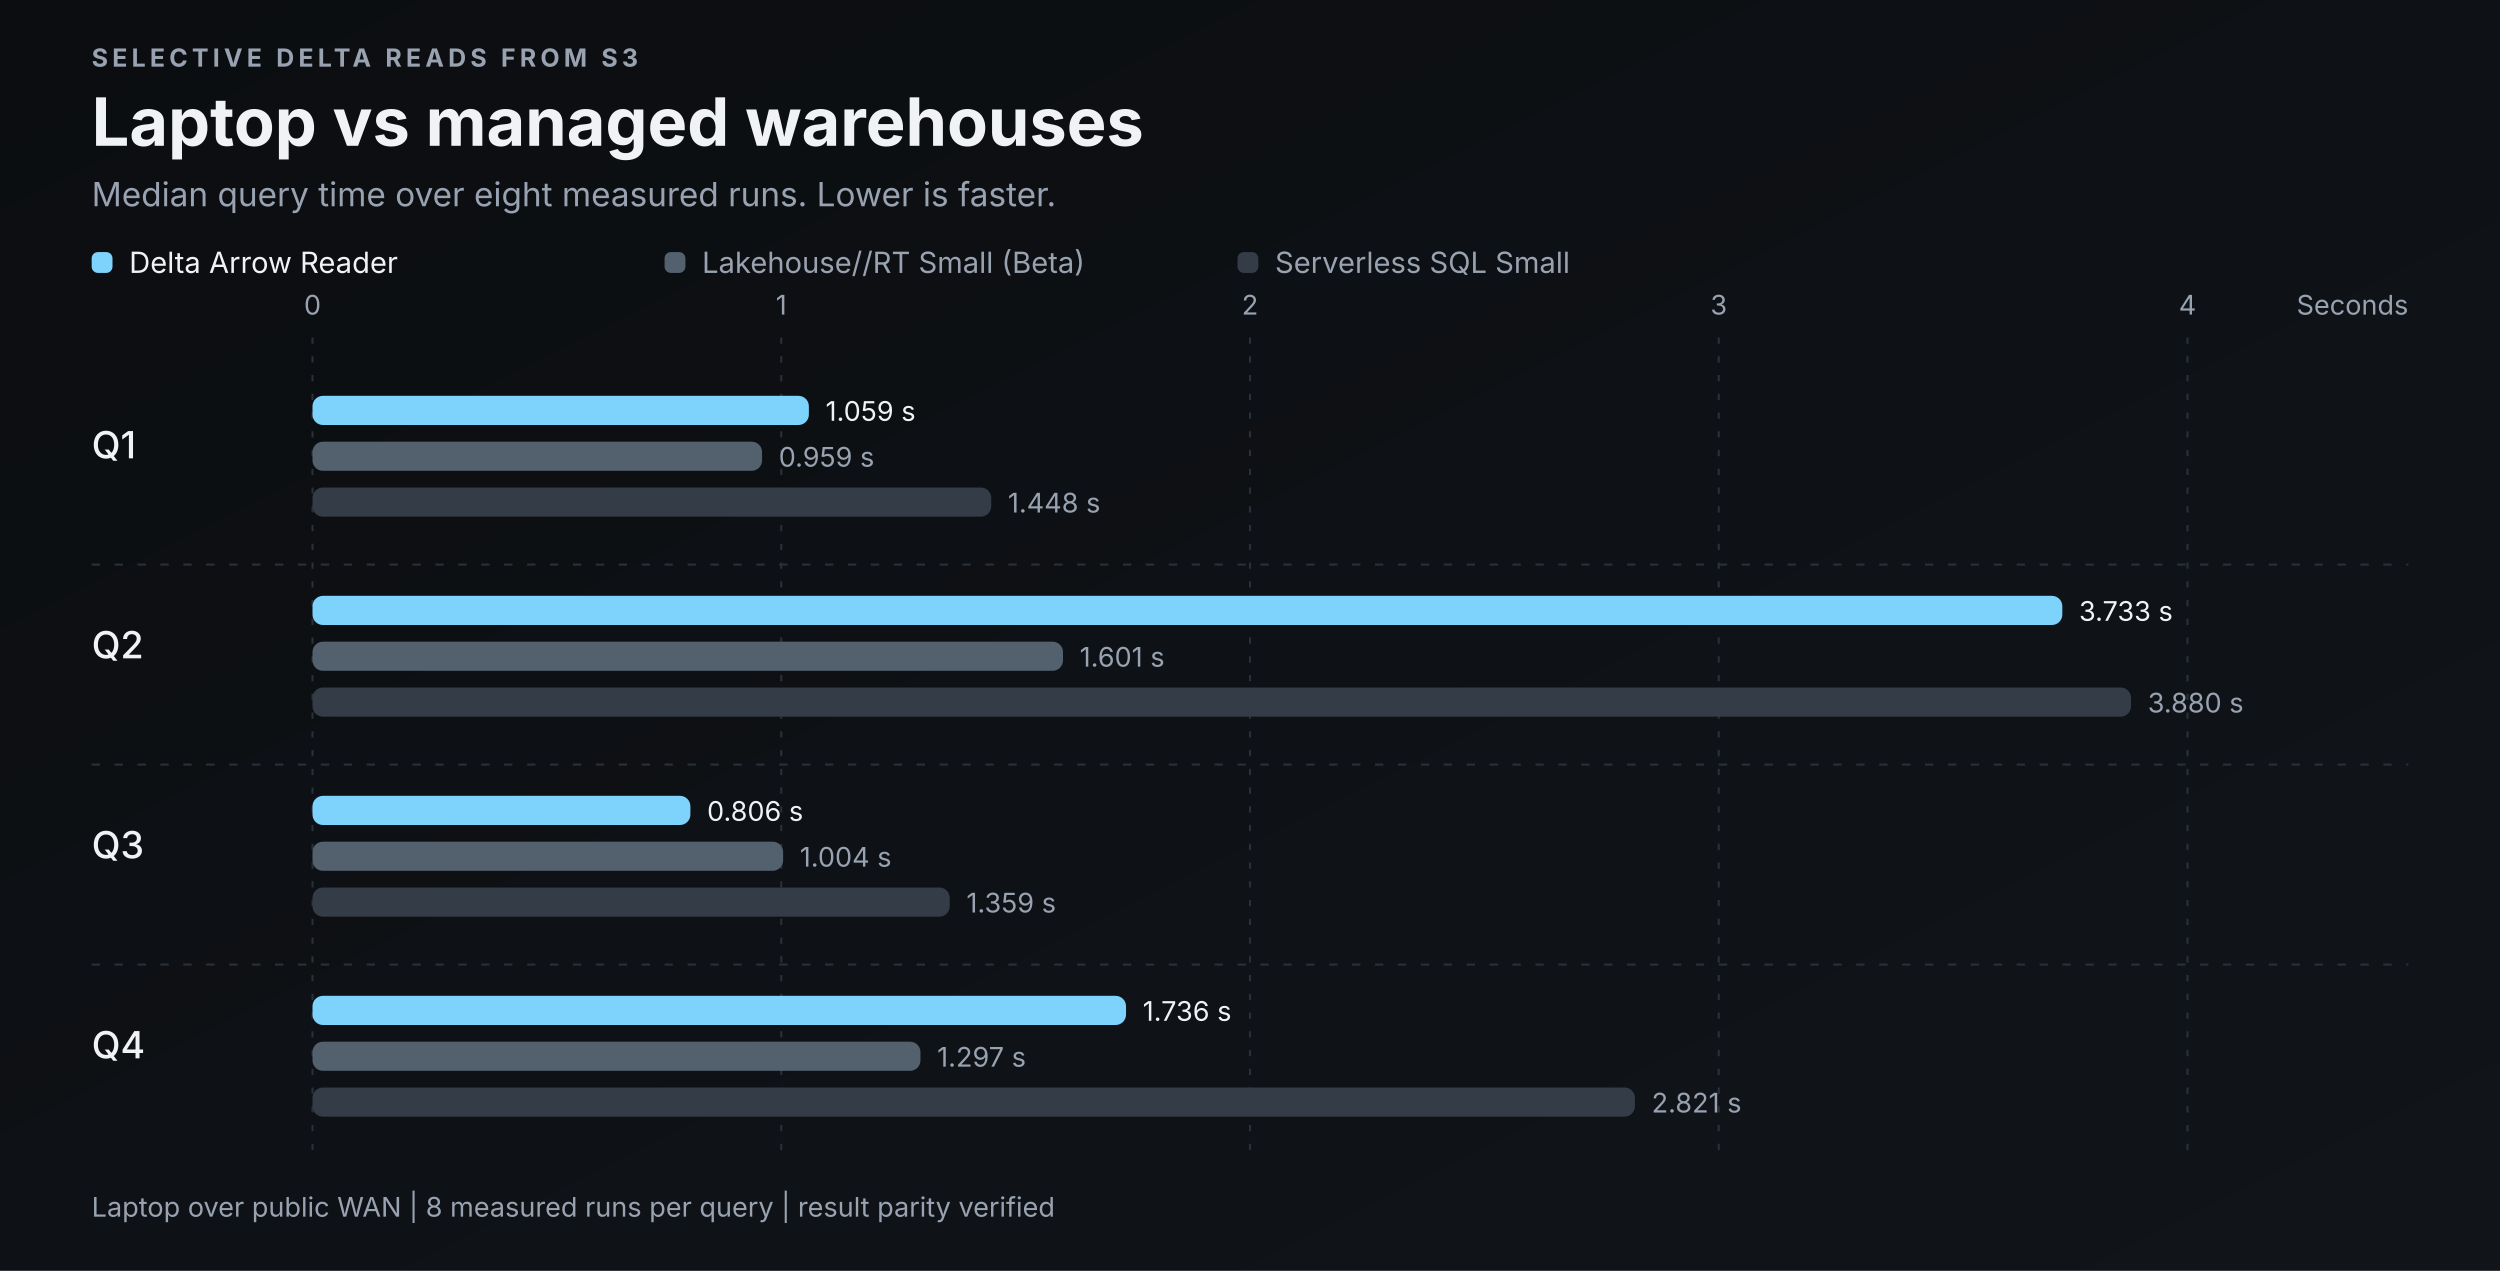
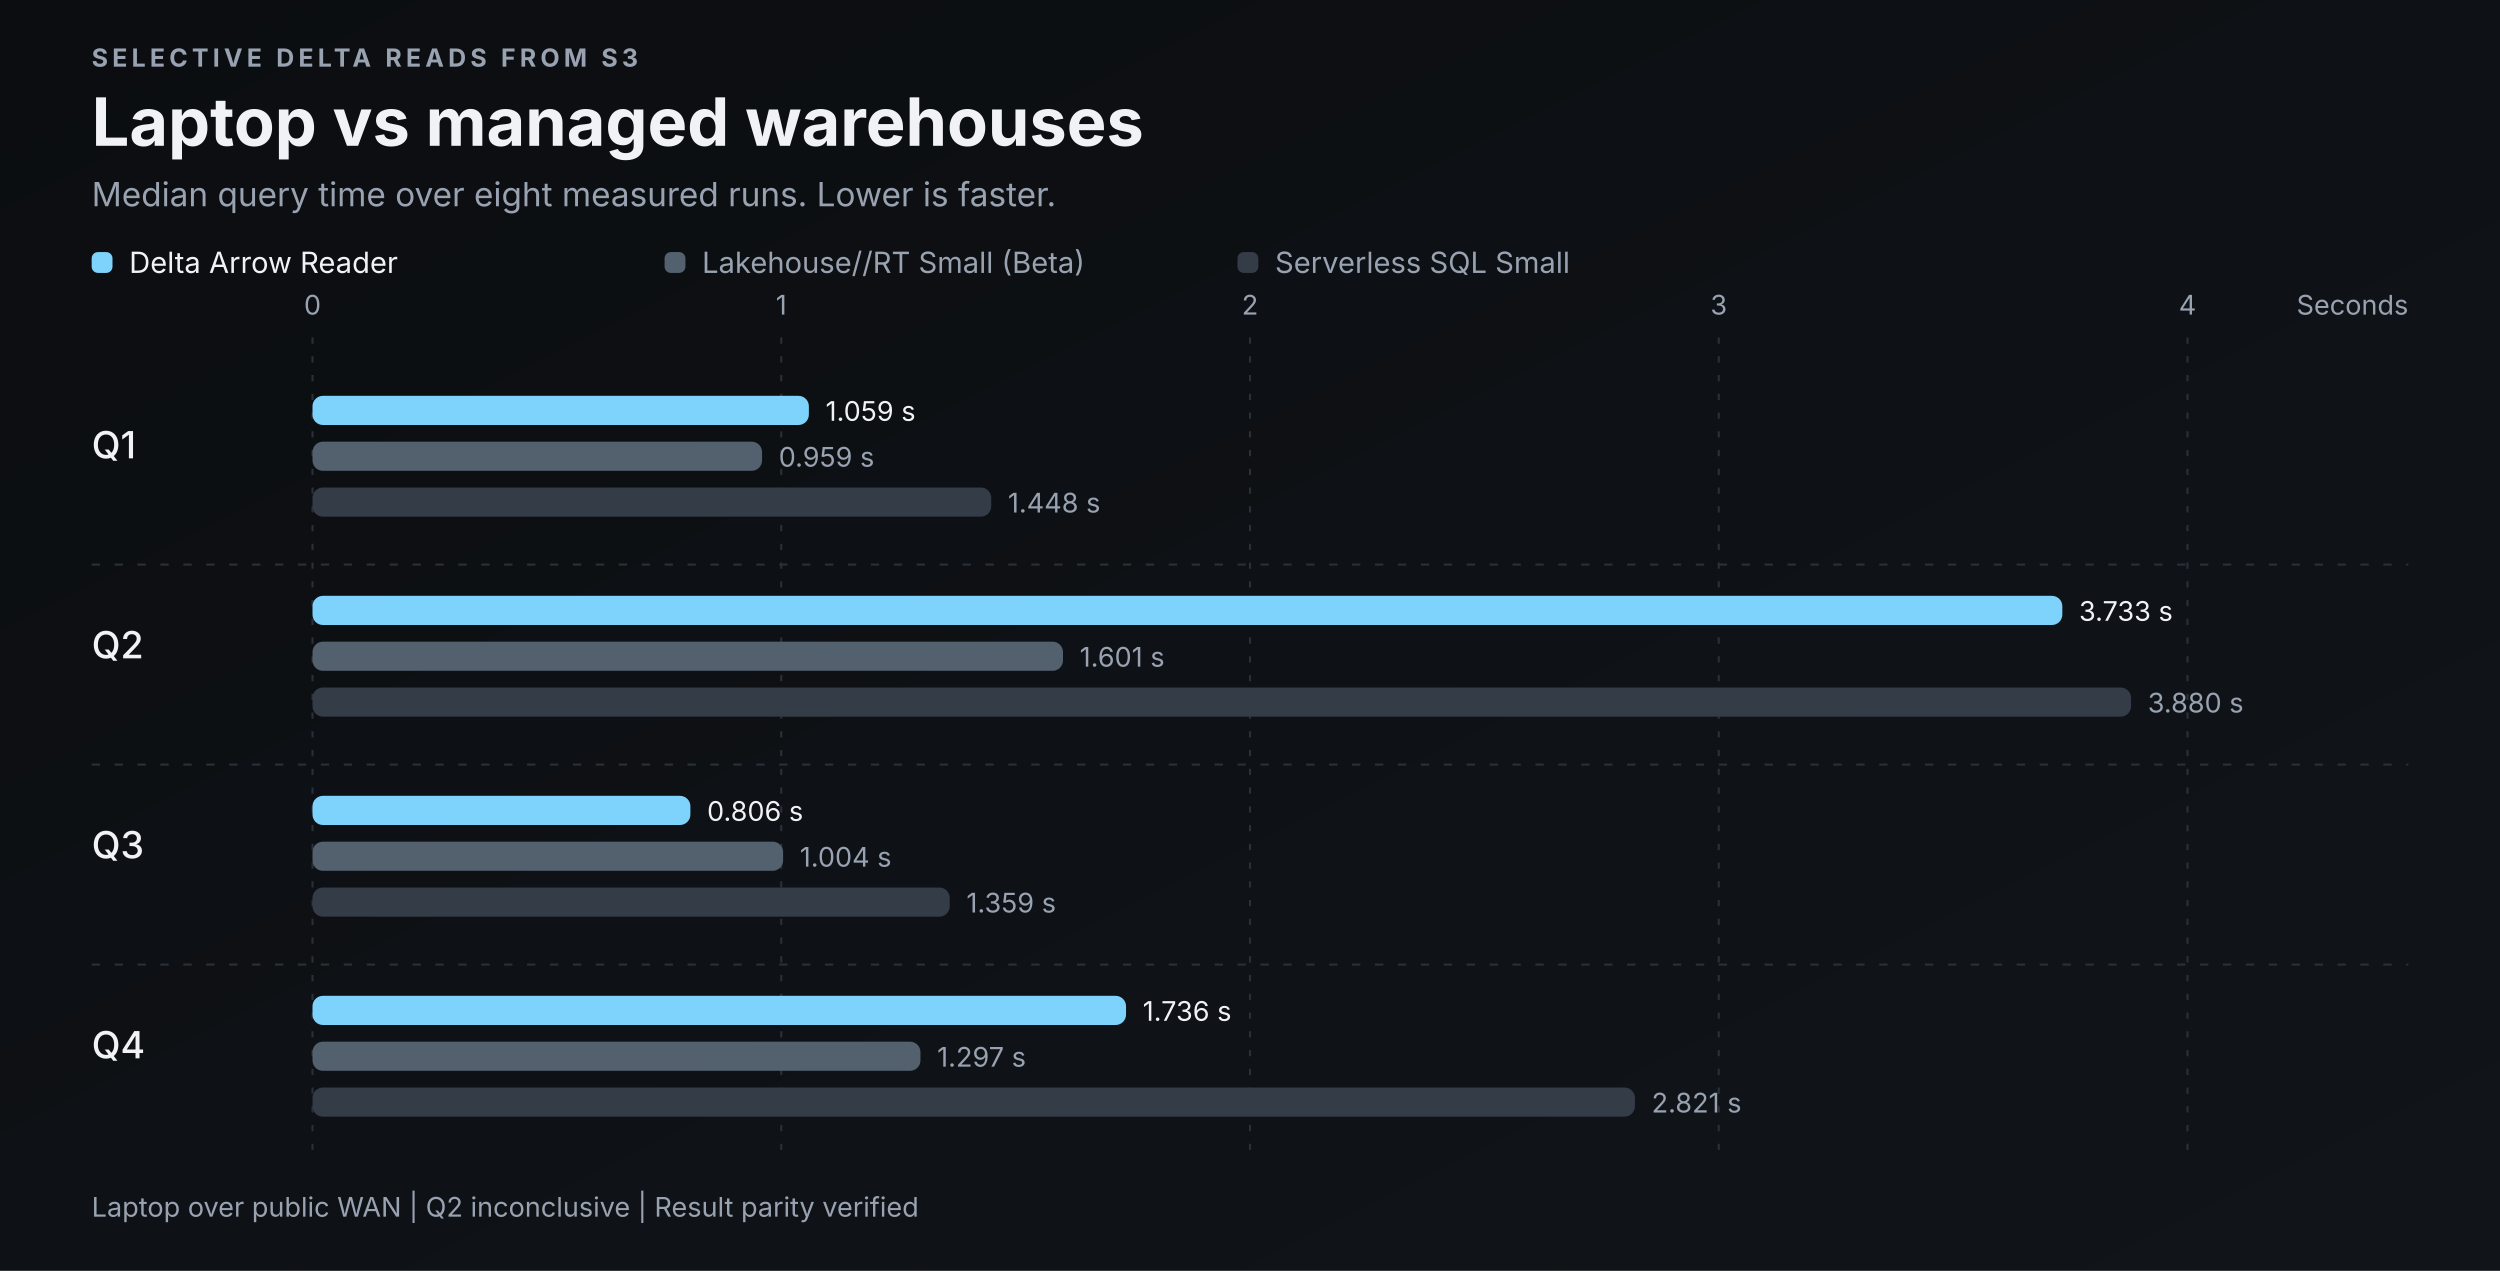
<svg xmlns="http://www.w3.org/2000/svg" width="1200" height="610" viewBox="0 0 1200 610" role="img" aria-labelledby="title description">
  <style>text{font-family:Inter,ui-sans-serif,-apple-system,BlinkMacSystemFont,"Segoe UI",sans-serif;font-variant-numeric:tabular-nums}</style>
  <defs>
    <linearGradient id="page" x1="0" y1="0" x2="1" y2="1">
      <stop offset="0" stop-color="#0b0d10" />
      <stop offset="1" stop-color="#11151a" />
    </linearGradient>
  </defs>
  <rect width="1200" height="610" fill="url(#page)" />
  <text x="44" y="32" fill="#98a2b0" font-size="12" font-weight="700" letter-spacing="2">SELECTIVE DELTA READS FROM S3</text>
  <text x="44" y="70" fill="#f0f2f5" font-size="32" font-weight="700">Laptop vs managed warehouses</text>
  <text x="44" y="99" fill="#98a2b0" font-size="16">Median query time over eight measured runs. Lower is faster.</text>
  <rect x="44" y="121" width="10" height="10" rx="3" fill="#7dd3fc" />
  <text x="62" y="131" fill="#f0f2f5" font-size="14">Delta Arrow Reader</text>
  <rect x="319" y="121" width="10" height="10" rx="3" fill="#53606e" />
  <text x="337" y="131" fill="#98a2b0" font-size="14">Lakehouse//RT Small (Beta)</text>
  <rect x="594" y="121" width="10" height="10" rx="3" fill="#333c47" />
  <text x="612" y="131" fill="#98a2b0" font-size="14">Serverless SQL Small</text>
  <line x1="150.00" y1="162" x2="150.00" y2="552" stroke="#29303a" stroke-dasharray="3 6" />
  <text x="150.00" y="151" text-anchor="middle" fill="#98a2b0" font-size="13">0</text>
  <line x1="375.00" y1="162" x2="375.00" y2="552" stroke="#29303a" stroke-dasharray="3 6" />
  <text x="375.00" y="151" text-anchor="middle" fill="#98a2b0" font-size="13">1</text>
  <line x1="600.00" y1="162" x2="600.00" y2="552" stroke="#29303a" stroke-dasharray="3 6" />
  <text x="600.00" y="151" text-anchor="middle" fill="#98a2b0" font-size="13">2</text>
  <line x1="825.00" y1="162" x2="825.00" y2="552" stroke="#29303a" stroke-dasharray="3 6" />
  <text x="825.00" y="151" text-anchor="middle" fill="#98a2b0" font-size="13">3</text>
  <line x1="1050.00" y1="162" x2="1050.00" y2="552" stroke="#29303a" stroke-dasharray="3 6" />
  <text x="1050.00" y="151" text-anchor="middle" fill="#98a2b0" font-size="13">4</text>
  <text x="1156" y="151" text-anchor="end" fill="#98a2b0" font-size="13">Seconds</text>
  <text x="44" y="220" fill="#f0f2f5" font-size="18" font-weight="500">Q1</text>
  <rect x="150" y="190" width="238.26" height="14" rx="5" fill="#7dd3fc" />
  <text x="396.26" y="202" fill="#f0f2f5" font-size="13">1.059 s</text>
  <rect x="150" y="212" width="215.79" height="14" rx="5" fill="#53606e" />
  <text x="373.79" y="224" fill="#98a2b0" font-size="13">0.959 s</text>
  <rect x="150" y="234" width="325.79" height="14" rx="5" fill="#333c47" />
  <text x="483.79" y="246" fill="#98a2b0" font-size="13">1.448 s</text>
  <line x1="44" y1="271" x2="1156" y2="271" stroke="#29303a" stroke-dasharray="4 7" />
  <text x="44" y="316" fill="#f0f2f5" font-size="18" font-weight="500">Q2</text>
  <rect x="150" y="286" width="839.92" height="14" rx="5" fill="#7dd3fc" />
  <text x="997.92" y="298" fill="#f0f2f5" font-size="13">3.733 s</text>
  <rect x="150" y="308" width="360.24" height="14" rx="5" fill="#53606e" />
  <text x="518.24" y="320" fill="#98a2b0" font-size="13">1.601 s</text>
  <rect x="150" y="330" width="872.91" height="14" rx="5" fill="#333c47" />
  <text x="1030.91" y="342" fill="#98a2b0" font-size="13">3.880 s</text>
  <line x1="44" y1="367" x2="1156" y2="367" stroke="#29303a" stroke-dasharray="4 7" />
  <text x="44" y="412" fill="#f0f2f5" font-size="18" font-weight="500">Q3</text>
  <rect x="150" y="382" width="181.39" height="14" rx="5" fill="#7dd3fc" />
  <text x="339.39" y="394" fill="#f0f2f5" font-size="13">0.806 s</text>
  <rect x="150" y="404" width="225.90" height="14" rx="5" fill="#53606e" />
  <text x="383.90" y="416" fill="#98a2b0" font-size="13">1.004 s</text>
  <rect x="150" y="426" width="305.87" height="14" rx="5" fill="#333c47" />
  <text x="463.87" y="438" fill="#98a2b0" font-size="13">1.359 s</text>
  <line x1="44" y1="463" x2="1156" y2="463" stroke="#29303a" stroke-dasharray="4 7" />
  <text x="44" y="508" fill="#f0f2f5" font-size="18" font-weight="500">Q4</text>
  <rect x="150" y="478" width="390.50" height="14" rx="5" fill="#7dd3fc" />
  <text x="548.50" y="490" fill="#f0f2f5" font-size="13">1.736 s</text>
  <rect x="150" y="500" width="291.82" height="14" rx="5" fill="#53606e" />
  <text x="449.82" y="512" fill="#98a2b0" font-size="13">1.297 s</text>
  <rect x="150" y="522" width="634.76" height="14" rx="5" fill="#333c47" />
  <text x="792.76" y="534" fill="#98a2b0" font-size="13">2.821 s</text>
-   <text x="44" y="584" fill="#98a2b0" font-size="13">Laptop over public WAN | 8 measured runs per query | result parity verified</text>
+   <text x="44" y="584" fill="#98a2b0" font-size="13">Laptop over public WAN | Q2 inconclusive | Result parity verified</text>
</svg>
